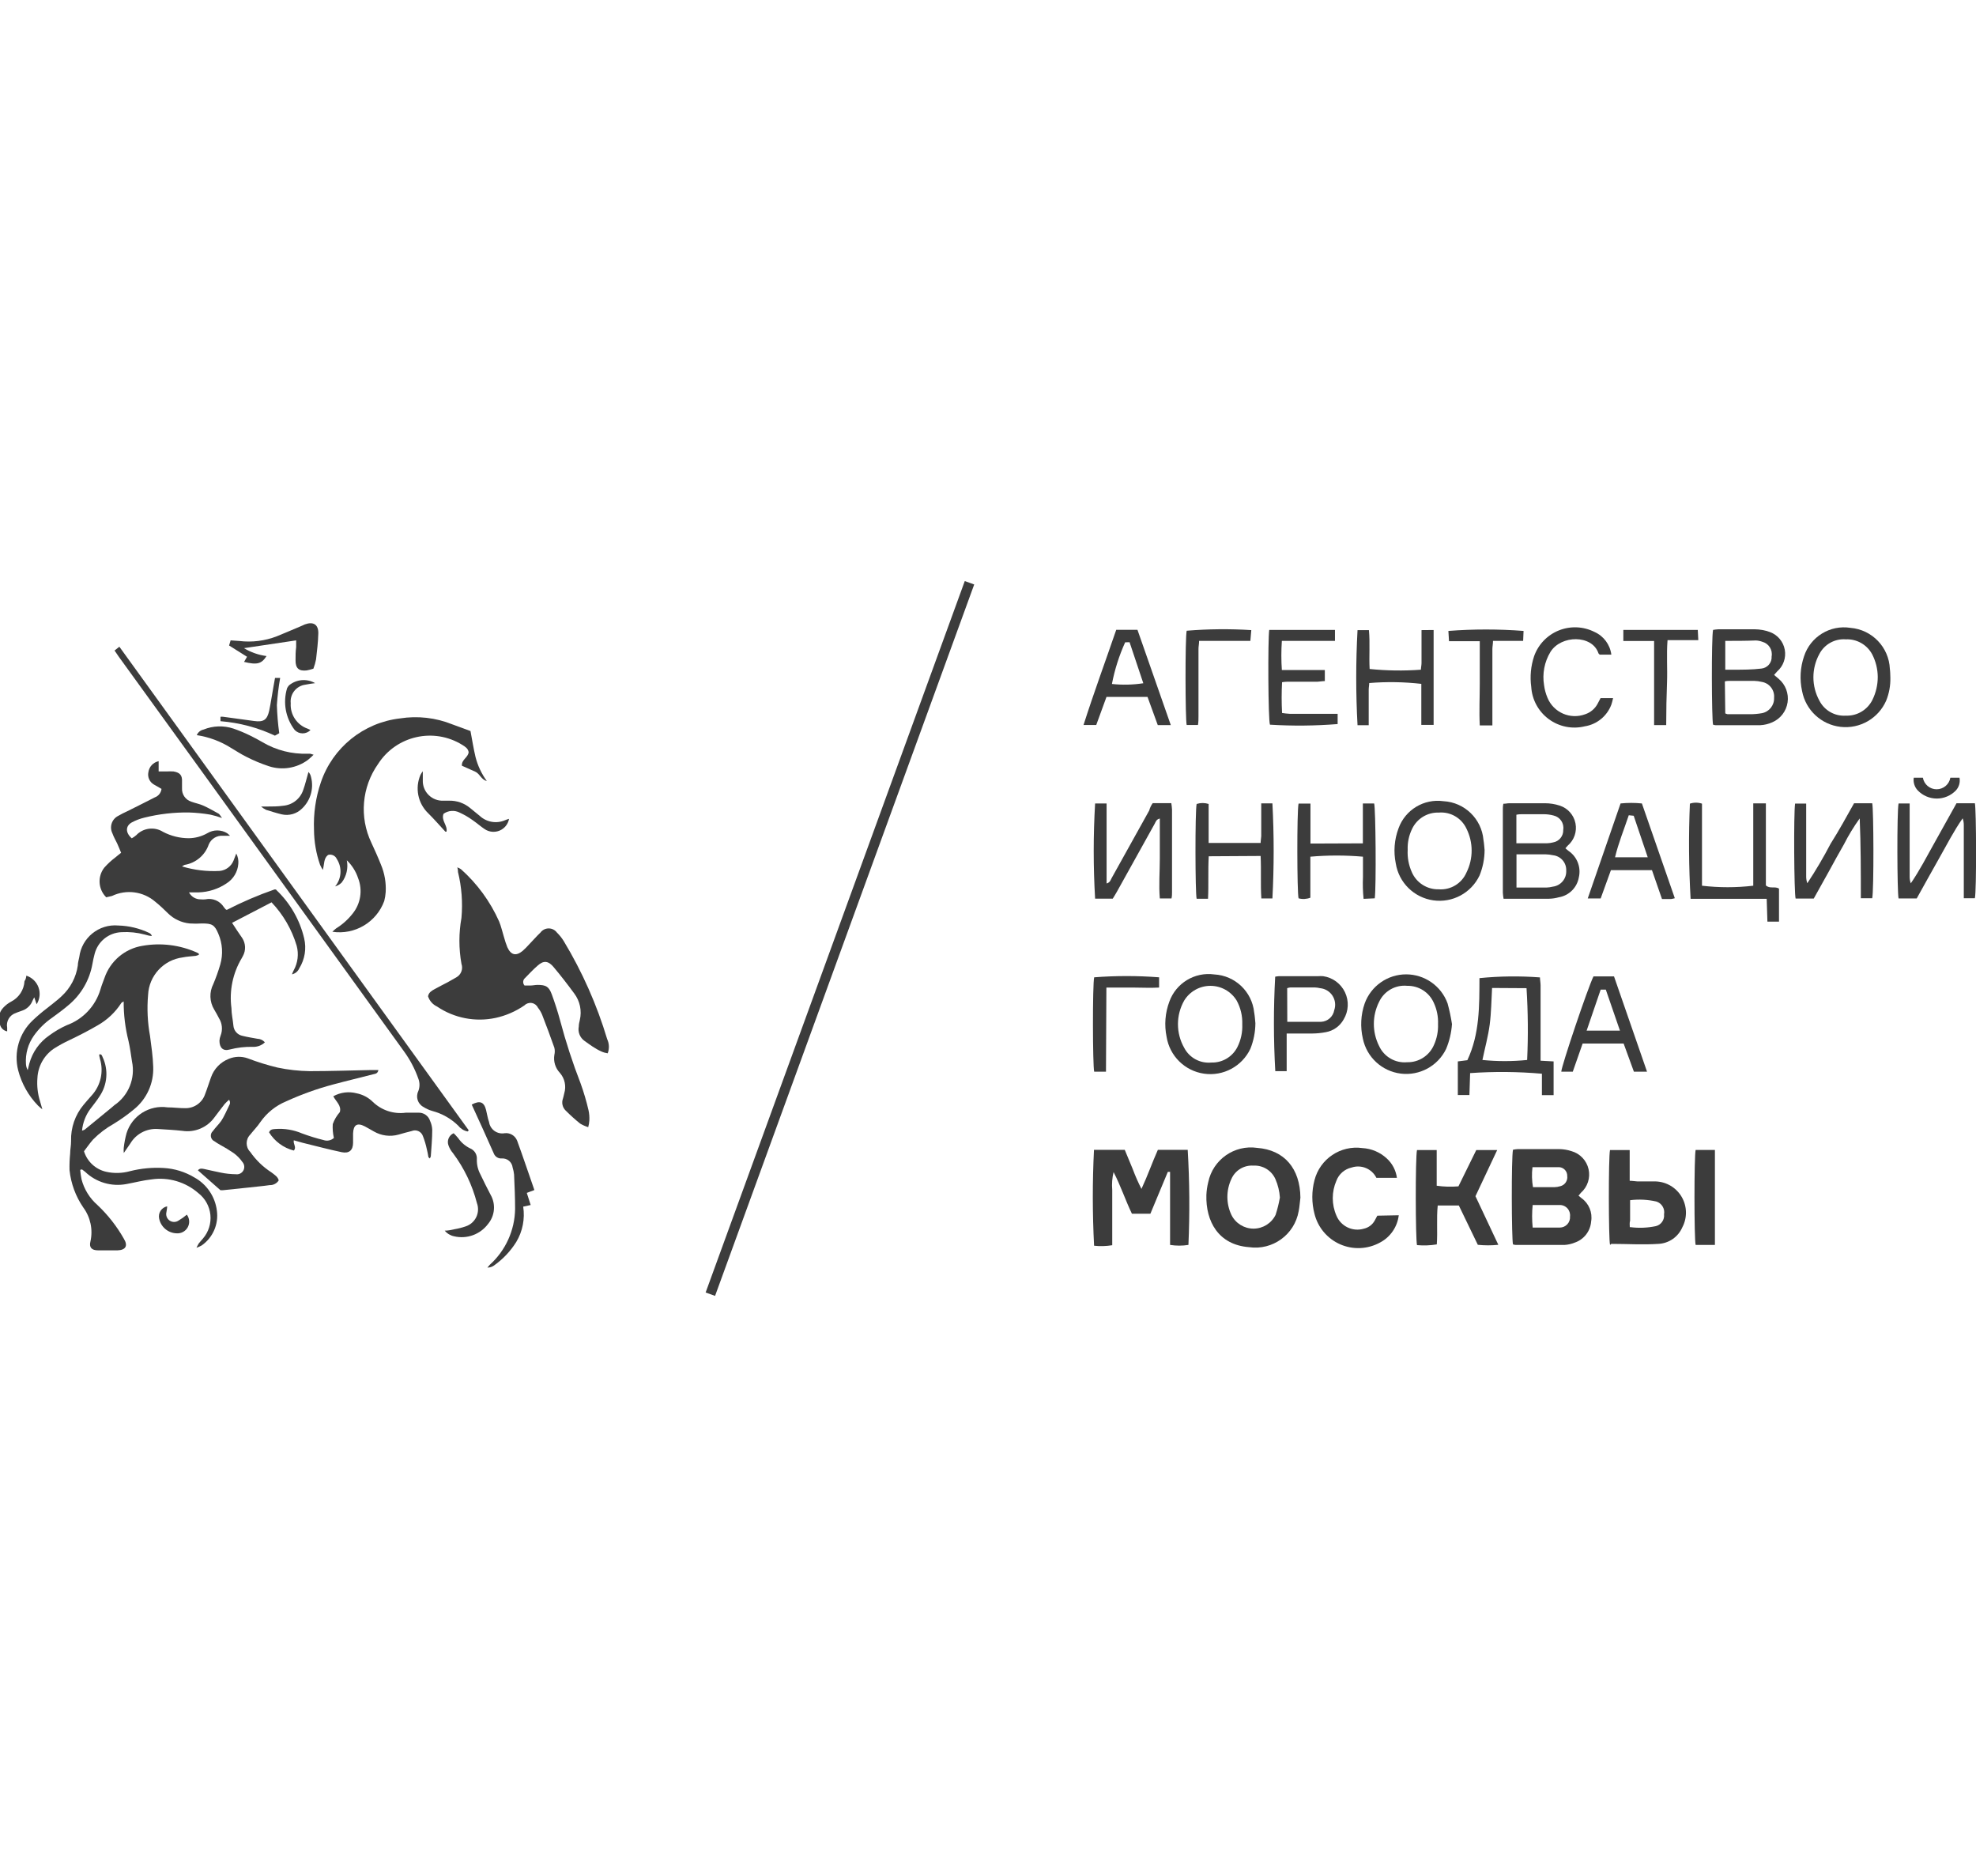
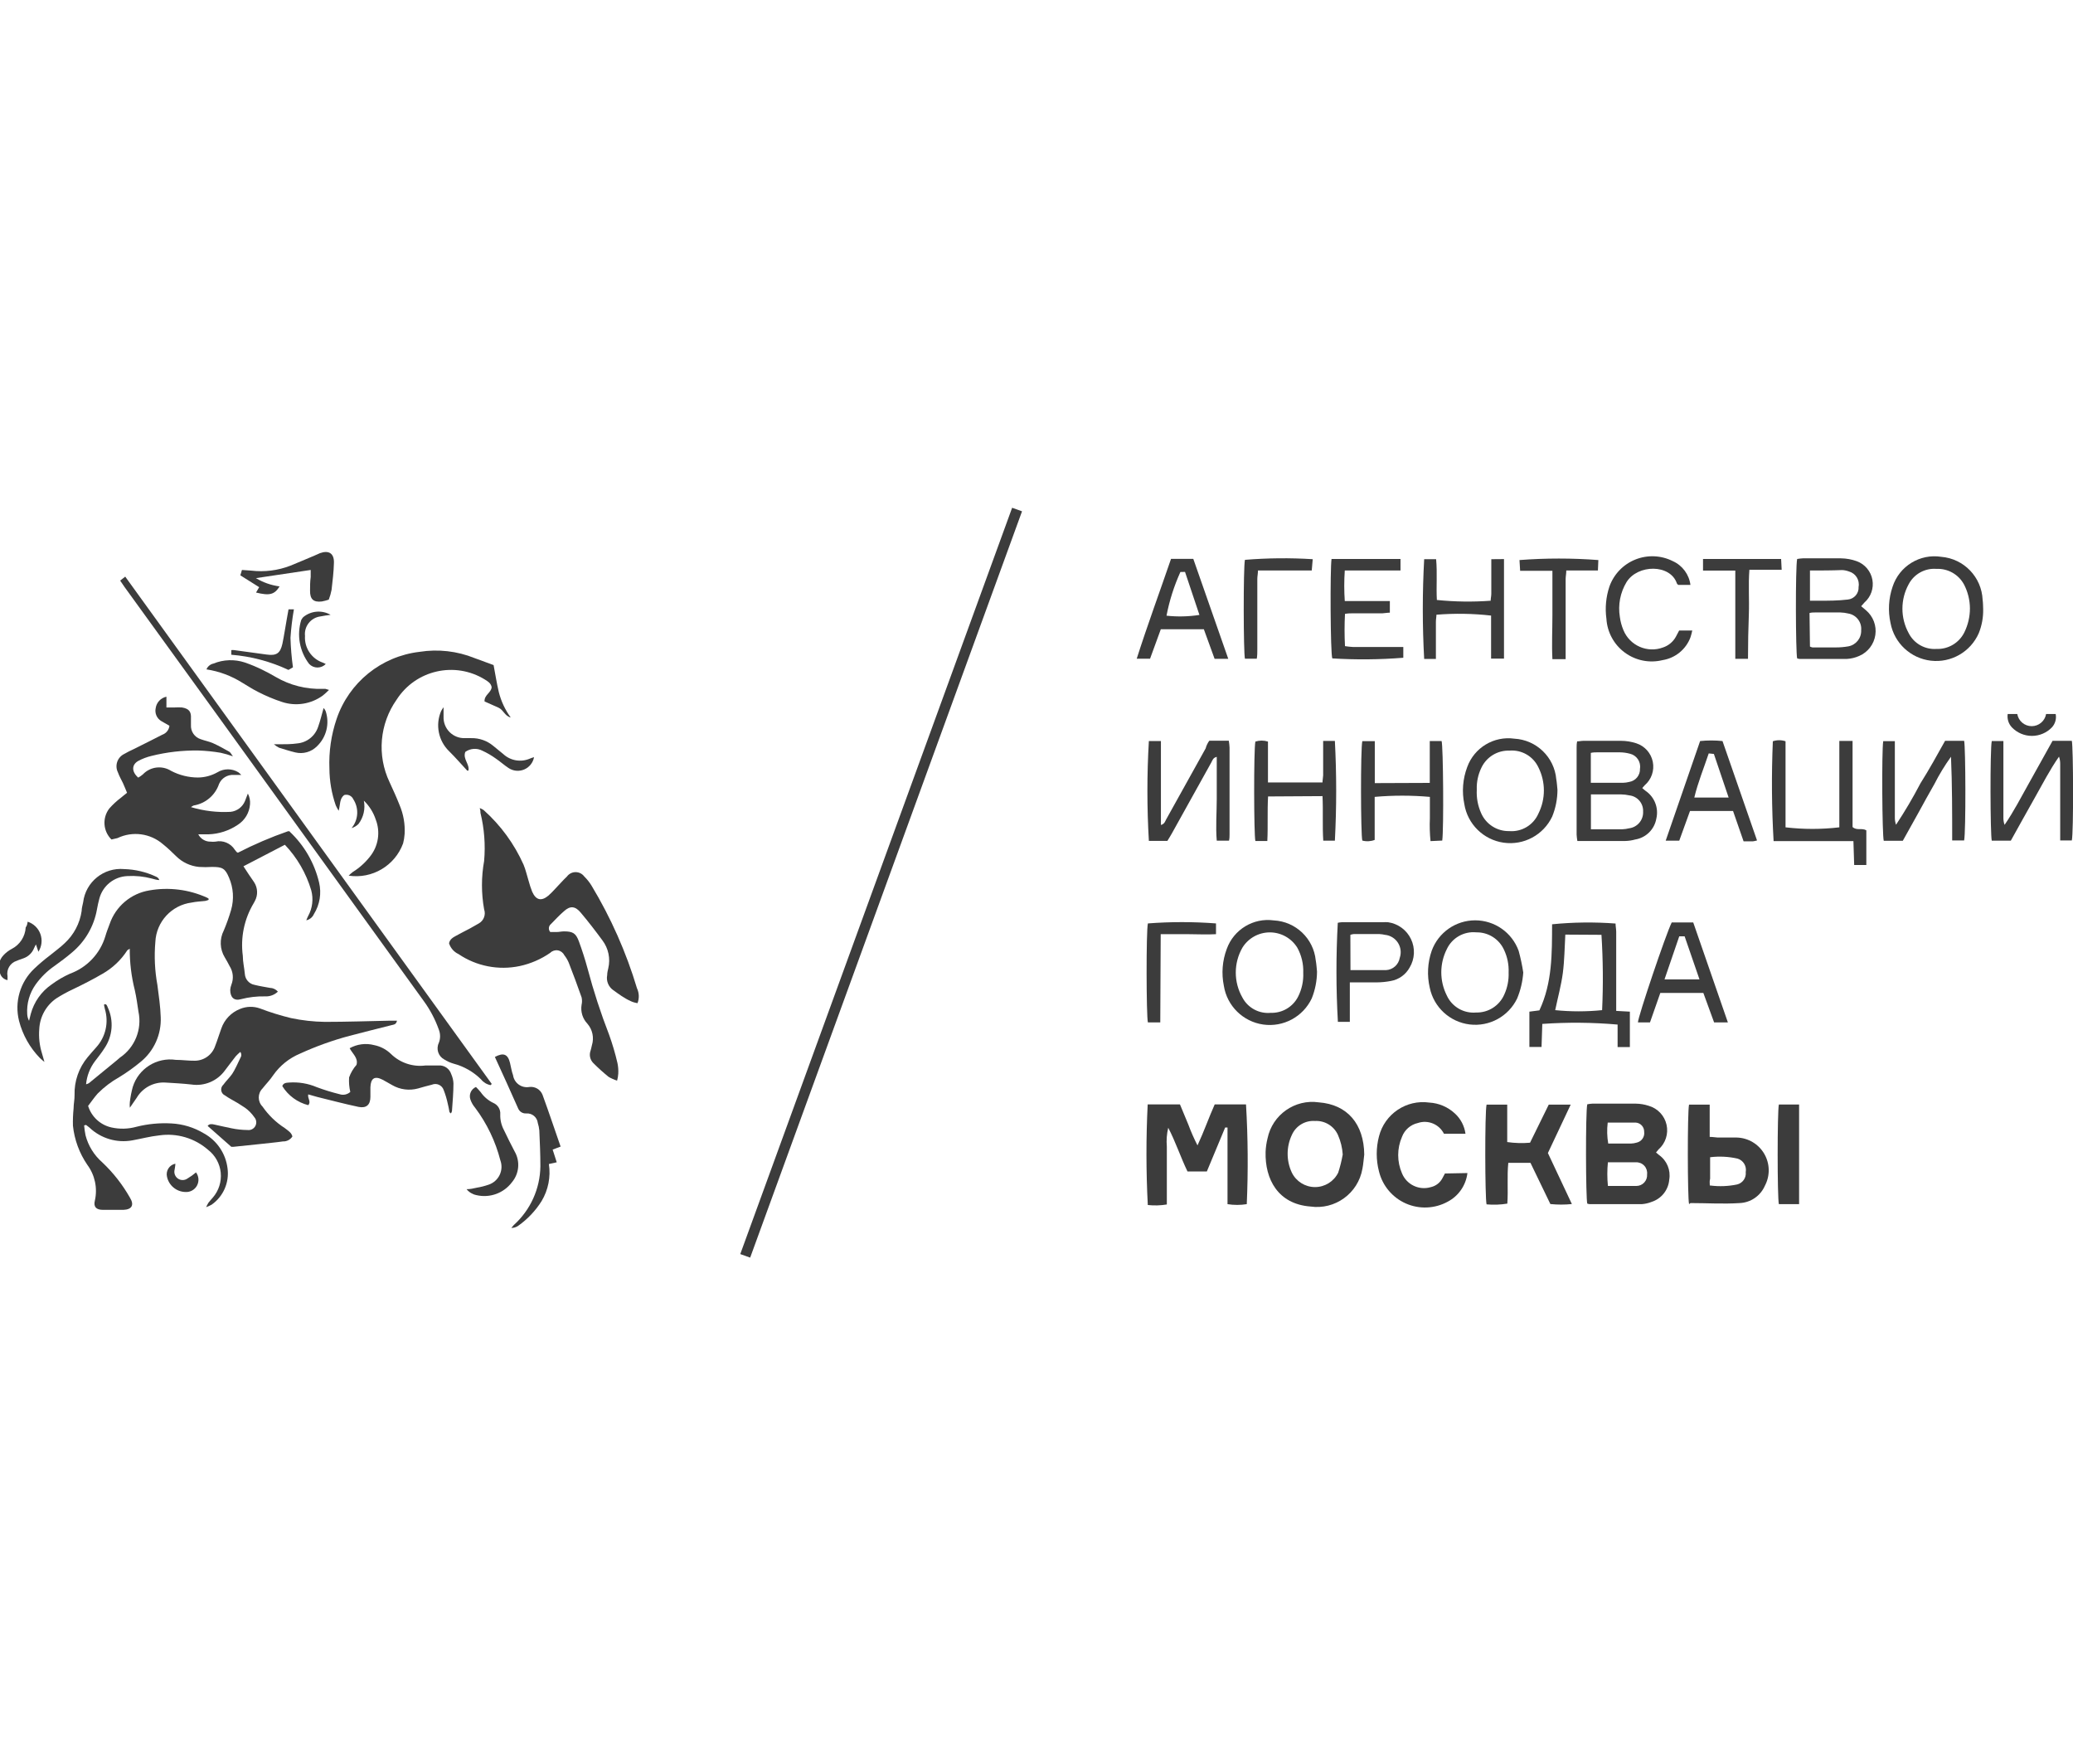
- <svg xmlns="http://www.w3.org/2000/svg" width="25.98mm" height="24.65mm" viewBox="0 0 192.69 69.86">
+ <svg xmlns="http://www.w3.org/2000/svg" width="28.98mm" height="24.65mm" viewBox="0 0 192.69 69.86">
  <g>
    <path d="M7.82,57.57a7.86,7.86,0,0,0,.13.92A5,5,0,0,0,9.5,61a14,14,0,0,1,2.58,3.29c.42.68.18,1.1-.61,1.13-.63,0-1.27,0-1.9,0s-.9-.28-.75-.87a4.07,4.07,0,0,0-.7-3.31A7.9,7.9,0,0,1,6.78,57.6,12.64,12.64,0,0,1,6.84,56c0-.42.1-.84.09-1.25a5.26,5.26,0,0,1,1.22-3.52c.25-.31.53-.61.79-.91a3.7,3.7,0,0,0,.81-3.56,2.37,2.37,0,0,1-.07-.31s0-.08,0-.13c.23-.06.27.13.33.27a3.86,3.86,0,0,1-.3,3.81c-.27.43-.59.82-.9,1.23A4.21,4.21,0,0,0,8,53.75a1.12,1.12,0,0,0,.26-.1l2.6-2.13c.1-.08.19-.17.29-.25A4.12,4.12,0,0,0,12.87,47c-.1-.67-.19-1.34-.34-2a15.43,15.43,0,0,1-.47-3.85c-.13.09-.21.11-.24.17a6.62,6.62,0,0,1-2.29,2.16c-.89.52-1.83,1-2.75,1.44a13.12,13.12,0,0,0-1.55.85,3.68,3.68,0,0,0-1.58,2.84,5.94,5.94,0,0,0,.25,2.26c.07.22.13.43.23.8a5.08,5.08,0,0,1-.42-.36,7.72,7.72,0,0,1-1.94-3.45A5,5,0,0,1,3.19,43a16.58,16.58,0,0,1,1.4-1.19c.47-.39,1-.76,1.42-1.17a5.06,5.06,0,0,0,1.58-3c0-.27.09-.54.14-.81a3.52,3.52,0,0,1,3.81-3.08,7.47,7.47,0,0,1,3,.72.5.5,0,0,1,.27.3c-.23,0-.47-.08-.7-.14a7.16,7.16,0,0,0-2.26-.23,2.81,2.81,0,0,0-2.62,2.11c-.09.33-.16.66-.22,1a6.73,6.73,0,0,1-2.33,4c-.51.44-1.06.84-1.61,1.24a7.11,7.11,0,0,0-1.76,1.73,4.28,4.28,0,0,0-.78,2.76,1.46,1.46,0,0,0,.17.61c.05-.21.11-.43.16-.64a4.87,4.87,0,0,1,1.94-2.74,9.24,9.24,0,0,1,1.71-1A5.33,5.33,0,0,0,9.79,40c.11-.39.26-.76.4-1.14a4.71,4.71,0,0,1,3.7-3.13,9.12,9.12,0,0,1,5.34.67.75.75,0,0,1,.16.1s0,0,0,.11a1.84,1.84,0,0,1-.31.1c-.42.05-.85.06-1.26.15a3.87,3.87,0,0,0-3.38,3.66,15,15,0,0,0,.19,4c.13,1,.28,2,.31,3a5.07,5.07,0,0,1-1.86,4.14,17,17,0,0,1-2,1.43,9.07,9.07,0,0,0-2,1.52c-.32.36-.59.76-.89,1.15a2.94,2.94,0,0,0,2.16,2,4.79,4.79,0,0,0,2.33-.06,10.78,10.78,0,0,1,3.27-.31,6.51,6.51,0,0,1,3,.92,4.3,4.3,0,0,1,2.2,3.25,3.54,3.54,0,0,1-1.48,3.38,3.11,3.11,0,0,1-.51.23,3.59,3.59,0,0,1,.22-.42c.13-.17.28-.32.41-.48a3.07,3.07,0,0,0-.45-4.43A5.67,5.67,0,0,0,14.8,58.5c-.84.09-1.66.31-2.49.46a4.58,4.58,0,0,1-4-1.19L8,57.53Z" style="fill: #3c3c3c" />
    <path d="M10.36,31a2.18,2.18,0,0,1-.2-2.88,7.27,7.27,0,0,1,1.08-1c.17-.15.35-.28.57-.46-.14-.33-.25-.62-.38-.9s-.34-.63-.47-1a1.27,1.27,0,0,1,.57-1.7,9.92,9.92,0,0,1,.9-.46c.89-.45,1.78-.88,2.66-1.34a1,1,0,0,0,.66-.83L15,20a1.12,1.12,0,0,1-.53-1.2,1.27,1.27,0,0,1,1-1.07v1l.75,0a5.75,5.75,0,0,1,.7,0c.65.11.86.39.83,1,0,.21,0,.42,0,.63a1.3,1.3,0,0,0,.91,1.32c.38.14.78.21,1.14.37.52.23,1,.51,1.51.79.11.06.17.21.34.43a9,9,0,0,0-1.14-.33,15.34,15.34,0,0,0-2.08-.21,17,17,0,0,0-4.34.5,5.11,5.11,0,0,0-1.24.47c-.62.35-.63,1,0,1.55a2.8,2.8,0,0,0,.43-.3,2.08,2.08,0,0,1,2.62-.33,5.41,5.41,0,0,0,2.5.62,3.76,3.76,0,0,0,1.82-.49,1.86,1.86,0,0,1,1.93,0,2.58,2.58,0,0,1,.28.25l-.69,0a1.39,1.39,0,0,0-1.38.84A3,3,0,0,1,18,27.84a1.41,1.41,0,0,0-.25.15,10.74,10.74,0,0,0,3.68.44,1.63,1.63,0,0,0,1.34-1c.08-.19.15-.39.27-.7a1.82,1.82,0,0,1,.2,1,2.47,2.47,0,0,1-1.13,1.9,5.17,5.17,0,0,1-2.74.89c-.29,0-.59,0-.94,0a1.26,1.26,0,0,0,1.15.68,2,2,0,0,0,.44,0,1.7,1.7,0,0,1,1.81.76,2.27,2.27,0,0,0,.16.2l.12.07a36.37,36.37,0,0,1,4.67-2c.1,0,.15,0,.18.07A9.49,9.49,0,0,1,29.66,35a3.85,3.85,0,0,1-.48,2.93,1,1,0,0,1-.71.58c.08-.18.11-.29.17-.39a3.22,3.22,0,0,0,.29-2.4,10.46,10.46,0,0,0-2.45-4.23l-3.85,2,.49.75c.16.25.34.48.5.73a1.71,1.71,0,0,1,.07,1.75,1.54,1.54,0,0,1-.12.22,7.56,7.56,0,0,0-1,4.87c0,.57.14,1.13.19,1.7a1.1,1.1,0,0,0,.9,1c.47.12,1,.2,1.43.28a1,1,0,0,1,.74.35,1.59,1.59,0,0,1-1.18.44,8.25,8.25,0,0,0-2.25.26c-.65.19-1-.18-1-.86a1.61,1.61,0,0,1,.11-.49,1.9,1.9,0,0,0-.16-1.71c-.15-.28-.29-.56-.46-.83a2.55,2.55,0,0,1-.09-2.49,17.54,17.54,0,0,0,.68-1.91,4.45,4.45,0,0,0-.19-3c-.37-.89-.64-1-1.59-1a9,9,0,0,1-1.2,0,3.49,3.49,0,0,1-2.13-1c-.39-.38-.79-.77-1.22-1.11a3.89,3.89,0,0,0-4.23-.57Z" style="fill: #3c3c3c" />
    <path d="M57.36,53.41a3.6,3.6,0,0,1-.79-.35,17.88,17.88,0,0,1-1.41-1.27,1.1,1.1,0,0,1-.26-1.18c.05-.16.08-.33.12-.49a2.1,2.1,0,0,0-.42-2,2.06,2.06,0,0,1-.54-1.76,1.52,1.52,0,0,0,0-.69q-.57-1.62-1.19-3.21a2.94,2.94,0,0,0-.42-.71.81.81,0,0,0-1.3-.22,7.93,7.93,0,0,1-2.83,1.23,7.42,7.42,0,0,1-5.7-1.11,1.66,1.66,0,0,1-.88-1c.07-.38.36-.54.63-.69.42-.24.86-.45,1.29-.68l.83-.47A1.09,1.09,0,0,0,45,37.49,12.69,12.69,0,0,1,45,33a13.72,13.72,0,0,0-.34-4.47c0-.12,0-.24-.07-.45a1.62,1.62,0,0,1,.36.18,15,15,0,0,1,3.72,5.09c.2.48.31,1,.47,1.51a9,9,0,0,0,.33,1c.35.78.85.9,1.5.36a7.93,7.93,0,0,0,.63-.63c.37-.38.71-.78,1.1-1.15a1,1,0,0,1,1.61,0,4.34,4.34,0,0,1,.67.84,41.69,41.69,0,0,1,4.23,9.55,1.76,1.76,0,0,1,.05,1.38,2.27,2.27,0,0,1-.62-.18C58,45.74,57.52,45.37,57,45a1.38,1.38,0,0,1-.56-1.4c0-.21.05-.42.1-.63A3.11,3.11,0,0,0,56,40.38c-.64-.87-1.3-1.73-2-2.56-.52-.64-1-.68-1.57-.16-.43.37-.82.79-1.22,1.2a.51.51,0,0,0-.06.74l.58,0c.23,0,.46-.06.69-.06.83,0,1.11.17,1.39.93s.58,1.68.81,2.54a58.45,58.45,0,0,0,2,6.14,23.2,23.2,0,0,1,.77,2.61,3.74,3.74,0,0,1,.08,1A3.12,3.12,0,0,1,57.36,53.41Z" style="fill: #3c3c3c" />
    <path d="M45.7,16.84c-.07-.37-.35-.53-.62-.7A6,6,0,0,0,36.87,18a7.62,7.62,0,0,0-.66,7.67c.33.71.65,1.42.94,2.15a6,6,0,0,1,.46,2.67,4.64,4.64,0,0,1-.14.87,4.65,4.65,0,0,1-5.06,3,3.7,3.7,0,0,1,.37-.33,6.18,6.18,0,0,0,1.6-1.43,3.48,3.48,0,0,0,.54-3.47,4.29,4.29,0,0,0-1.1-1.74,2.7,2.7,0,0,1-.5,2.17,1.51,1.51,0,0,1-.64.38,2.26,2.26,0,0,0,.16-2.68.71.71,0,0,0-.85-.39c-.44.34-.35.88-.51,1.46a4.28,4.28,0,0,1-.27-.5,10.61,10.61,0,0,1-.59-3.42,12.76,12.76,0,0,1,.67-4.62A9.27,9.27,0,0,1,39,13.56a9.63,9.63,0,0,1,5.11.58l1.77.65c.16.84.29,1.69.49,2.53a6.83,6.83,0,0,0,1.1,2.34c-.54-.12-.68-.71-1.13-.91l-1.3-.58C45,17.56,45.66,17.37,45.7,16.84Z" style="fill: #3c3c3c" />
    <path d="M27.18,58.6a1,1,0,0,1-.88.46c-.67.1-1.34.15-2,.23l-2.59.27h-.21l-2.2-1.94c.16-.21.39-.18.61-.13.54.11,1.07.25,1.61.35A7.7,7.7,0,0,0,23,58a.72.72,0,0,0,.64-1.19,3.57,3.57,0,0,0-.88-.89,14.91,14.91,0,0,0-1.3-.79,5.53,5.53,0,0,1-.54-.34.6.6,0,0,1-.16-1c.26-.36.59-.67.82-1s.57-1.08.83-1.63a.49.49,0,0,0-.07-.42,4.4,4.4,0,0,0-.43.41c-.34.43-.67.88-1,1.31a3.25,3.25,0,0,1-3.12,1.31c-.8-.09-1.6-.13-2.4-.18A2.89,2.89,0,0,0,12.71,55c-.19.27-.37.55-.64.93a2.42,2.42,0,0,1,0-.53A9.27,9.27,0,0,1,12.34,54a3.64,3.64,0,0,1,4-2.52c.59,0,1.18.09,1.77.08A2,2,0,0,0,20,50.19c.21-.53.37-1.08.57-1.62a3,3,0,0,1,1.74-1.82,2.57,2.57,0,0,1,1.85-.05,23.67,23.67,0,0,0,2.9.9,16.4,16.4,0,0,0,3.14.35c2,0,4-.07,6-.11.22,0,.44,0,.7,0-.07.36-.3.36-.49.41-1.31.34-2.63.65-3.93,1a29,29,0,0,0-4.59,1.65,5.74,5.74,0,0,0-2.49,2c-.29.44-.67.82-1,1.24a1.19,1.19,0,0,0,0,1.68,7.35,7.35,0,0,0,2.07,2C26.79,58.07,27.09,58.24,27.18,58.6Z" style="fill: #3c3c3c" />
    <path d="M94.08.17,95,.5,69.73,69.86l-.92-.33Z" style="fill: #3c3c3c" />
    <path d="M106.68,55.62h3l.78,1.88a17.88,17.88,0,0,0,.85,1.93c.62-1.33,1.05-2.58,1.6-3.81h2.91a90.37,90.37,0,0,1,.07,9.27,5.62,5.62,0,0,1-1.79,0c0-1.22,0-2.42,0-3.62s0-2.33,0-3.5l-.22,0-1.7,4.08h-1.8c-.64-1.32-1.1-2.74-1.79-4.06a5.46,5.46,0,0,0-.13,1.75c0,.59,0,1.18,0,1.78v3.6a6.42,6.42,0,0,1-1.77.05A91.89,91.89,0,0,1,106.68,55.62Z" style="fill: #3c3c3c" />
    <path d="M153.93,60.09l.29.24a2.32,2.32,0,0,1,.94,2.28,2.37,2.37,0,0,1-1.64,2.07,3,3,0,0,1-.92.21c-1.61,0-3.22,0-4.83,0a1,1,0,0,1-.23-.05c-.14-.49-.17-8.48,0-9.23a3.31,3.31,0,0,1,.47-.06c1.35,0,2.71,0,4.06,0a4,4,0,0,1,1.18.2,2.37,2.37,0,0,1,.91,4.06C154.07,59.91,154,60,153.93,60.09Zm-4.47.89a11,11,0,0,0,0,2.22c.92,0,1.78,0,2.64,0a1,1,0,0,0,1-1.08A1,1,0,0,0,152.07,61C151.23,61,150.39,61,149.46,61Zm0-1.72h2.12a2.14,2.14,0,0,0,.56-.09.9.9,0,0,0,.69-1,.84.84,0,0,0-.78-.86c-.86,0-1.72,0-2.61,0A6.69,6.69,0,0,0,149.49,59.27Z" style="fill: #3c3c3c" />
    <path d="M126.81,60.28c-.06.44-.08.88-.17,1.32a4.29,4.29,0,0,1-4.84,3.51c-3-.23-4.23-2.53-4.16-5.08a6.19,6.19,0,0,1,.18-1.25,4.25,4.25,0,0,1,4.77-3.35C125.25,55.63,126.78,57.45,126.81,60.28Zm-2,0a5.37,5.37,0,0,0-.44-1.81,2.21,2.21,0,0,0-2.14-1.31,2.18,2.18,0,0,0-2.15,1.3,4.11,4.11,0,0,0,0,3.5,2.4,2.4,0,0,0,4.31,0A12.18,12.18,0,0,0,124.8,60.32Z" style="fill: #3c3c3c" />
    <path d="M138.18,64.91c-.15-.55-.17-8.57,0-9.27h1.92v3.48a9.3,9.3,0,0,0,2.12.06l1.74-3.54H146l-2.12,4.5,2.23,4.74a9.66,9.66,0,0,1-2,0l-1.85-3.83h-2.06c-.13,1.26,0,2.51-.09,3.79A7.6,7.6,0,0,1,138.18,64.91Z" style="fill: #3c3c3c" />
    <path d="M45.6,53.83a1.5,1.5,0,0,1-.89-.54,5.69,5.69,0,0,0-2.56-1.46,3.35,3.35,0,0,1-.86-.39,1.17,1.17,0,0,1-.5-1.54,1.68,1.68,0,0,0,0-1.23A10.38,10.38,0,0,0,39.38,46L20,19.17,11.58,7.54c-.13-.19-.26-.38-.41-.6l.47-.37L45.71,53.72Z" style="fill: #3c3c3c" />
    <path d="M157,64.86c-.14-.49-.16-8.5,0-9.22h1.92v3c.3,0,.52.05.75.06.59,0,1.19,0,1.78,0a3.05,3.05,0,0,1,2.6,4.48,2.68,2.68,0,0,1-2.35,1.61c-1.52.1-3,0-4.57,0C157,64.91,157,64.88,157,64.86Zm2-1.7a7.47,7.47,0,0,0,2.47-.1,1.06,1.06,0,0,0,.8-1.15,1.1,1.1,0,0,0-.75-1.25,7.43,7.43,0,0,0-2.56-.13c0,.72,0,1.38,0,2C158.9,62.73,158.92,62.91,158.93,63.16Z" style="fill: #3c3c3c" />
    <path d="M151.5,47v3.29h-1.14c0-.39,0-.74,0-1.09s0-.67,0-1a44.48,44.48,0,0,0-7-.06l-.07,2.14h-1.13V47l.93-.12c1.21-2.57,1.17-5.32,1.18-8a33.82,33.82,0,0,1,5.9-.07c0,.25.06.51.06.78q0,3.27,0,6.54v.8Zm-6-7.16c-.07,1.24-.08,2.41-.23,3.56s-.47,2.3-.71,3.46a21.72,21.72,0,0,0,4.36,0,63.92,63.92,0,0,0-.06-7Z" style="fill: #3c3c3c" />
    <path d="M136.4,62a3.47,3.47,0,0,1-1.83,2.66,4.4,4.4,0,0,1-6.39-2.81,6.43,6.43,0,0,1,0-3.26,4.22,4.22,0,0,1,4.68-3.14,3.8,3.8,0,0,1,2.36,1,3.11,3.11,0,0,1,1,1.9h-2a2,2,0,0,0-2.43-1,2.05,2.05,0,0,0-1.47,1.28,4.25,4.25,0,0,0,0,3.4,2.21,2.21,0,0,0,2.67,1.28,1.61,1.61,0,0,0,1.08-.82l.24-.45Z" style="fill: #3c3c3c" />
    <path d="M41.78,56.34c-.05-.27-.09-.53-.16-.79a8,8,0,0,0-.38-1.27.82.82,0,0,0-1.1-.49c-.43.1-.86.23-1.29.35a3.13,3.13,0,0,1-2.39-.31c-.3-.16-.58-.34-.89-.5-.74-.38-1.11-.15-1.14.7,0,.3,0,.59,0,.89,0,.74-.38,1.08-1.11.93-1.28-.27-2.55-.61-3.82-.92l-.85-.24c-.08.37.3.68,0,1a4,4,0,0,1-2.41-1.77c.1-.3.36-.31.61-.33a5.56,5.56,0,0,1,2.6.43,19.2,19.2,0,0,0,2.11.65,1,1,0,0,0,1-.21,4.6,4.6,0,0,1-.11-1.35,3.62,3.62,0,0,1,.69-1.17c.17-.63-.35-1-.64-1.54a3.07,3.07,0,0,1,2.28-.29,3.11,3.11,0,0,1,1.56.82A3.88,3.88,0,0,0,39.57,52c.4,0,.8,0,1.2,0a1.15,1.15,0,0,1,1.17.8,2.34,2.34,0,0,1,.21.86c0,.86-.08,1.73-.14,2.59a.63.63,0,0,1-.1.21Z" style="fill: #3c3c3c" />
    <path d="M173,9.32l.45.38a2.52,2.52,0,0,1-.63,4.24,3.26,3.26,0,0,1-1.16.28c-1.46,0-2.92,0-4.38,0a1,1,0,0,1-.23-.05c-.14-.51-.17-8.52,0-9.24a4.61,4.61,0,0,1,.52-.06c1.18,0,2.37,0,3.55,0a4.47,4.47,0,0,1,1.48.27,2.27,2.27,0,0,1,.7,3.84Zm-4.76,3.75a1,1,0,0,0,.23.08c.72,0,1.44,0,2.15,0a6.64,6.64,0,0,0,1.19-.1A1.46,1.46,0,0,0,173,11.55,1.44,1.44,0,0,0,171.81,10a3.54,3.54,0,0,0-.75-.1c-.78,0-1.56,0-2.34,0-.16,0-.32,0-.52.05Zm0-7.08c0,.94,0,1.85,0,2.82.3,0,.55,0,.8,0,.91,0,1.82,0,2.72-.11a1.11,1.11,0,0,0,1-1.18,1.25,1.25,0,0,0-.9-1.43,2.09,2.09,0,0,0-.62-.13C170.24,6,169.27,6,168.18,6Z" style="fill: #3c3c3c" />
    <path d="M152.65,26.22c.12.1.21.19.31.26a2.44,2.44,0,0,1,1,2.58A2.38,2.38,0,0,1,152,31a3.83,3.83,0,0,1-.94.14c-1.35,0-2.71,0-4.06,0a3.83,3.83,0,0,1-.38,0,5.18,5.18,0,0,1-.07-.6q0-4,0-8.06c0-.19,0-.37.05-.6.22,0,.4-.05.58-.05,1.16,0,2.33,0,3.49,0a4.6,4.6,0,0,1,1.43.23,2.28,2.28,0,0,1,.78,3.9C152.83,26,152.76,26.11,152.65,26.22Zm-4.77,3.83h2.92a3.09,3.09,0,0,0,.63-.09,1.49,1.49,0,0,0,1.3-1.56,1.44,1.44,0,0,0-1.28-1.5,3.69,3.69,0,0,0-.75-.09h-2.82Zm0-4.32h3a2.63,2.63,0,0,0,.56-.08,1.19,1.19,0,0,0,1-1.23,1.23,1.23,0,0,0-.93-1.39,3.7,3.7,0,0,0-.93-.13c-.72,0-1.43,0-2.15,0-.16,0-.32,0-.56.05v2.8Z" style="fill: #3c3c3c" />
    <path d="M112.41,21.82h1.81a6,6,0,0,1,.07.63q0,4,0,8.06c0,.19,0,.37-.05.6H113.1c-.11-1.31,0-2.6,0-3.88s0-2.57,0-3.91c-.35.08-.4.33-.5.51l-3.67,6.6c-.13.24-.28.47-.42.7h-1.72a79,79,0,0,1,0-9.28h1.12c0,2.61,0,5.18,0,7.8.34-.09.39-.34.49-.52l3.67-6.6C112.13,22.28,112.27,22,112.41,21.82Z" style="fill: #3c3c3c" />
    <path d="M173.48,30.15v3.22h-1.13l-.07-2.22h-7.42a92.75,92.75,0,0,1-.07-9.28,1.86,1.86,0,0,1,1.18,0c0,1.34,0,2.69,0,4s0,2.66,0,4a21.4,21.4,0,0,0,5,0V21.84h1.23v8C172.59,30.2,173.07,29.9,173.48,30.15Z" style="fill: #3c3c3c" />
    <path d="M180.8,21.83h1.77c.14.51.17,8.47,0,9.26h-1.11c0-2.6,0-5.18-.11-7.78a19,19,0,0,0-1.54,2.53c-.5.88-1,1.77-1.48,2.66l-1.46,2.62h-1.77c-.15-.48-.2-8.34-.05-9.26h1.08c0,.24,0,.49,0,.73,0,2.12,0,4.23,0,6.35a2,2,0,0,0,.11.69,42.57,42.57,0,0,0,2.27-3.85C179.34,24.47,180.06,23.15,180.8,21.83Z" style="fill: #3c3c3c" />
    <path d="M190.79,21.83h1.79c.14.53.17,8.54,0,9.26h-1.08c0-.27,0-.52,0-.76q0-3.17,0-6.35a2,2,0,0,0-.11-.68c-.87,1.24-1.54,2.57-2.28,3.87s-1.46,2.62-2.2,3.94h-1.77c-.14-.52-.17-8.51,0-9.26h1.08c0,.27,0,.51,0,.76q0,3.17,0,6.35a1.91,1.91,0,0,0,.11.68c.86-1.25,1.54-2.58,2.27-3.88S190.06,23.13,190.79,21.83Z" style="fill: #3c3c3c" />
    <path d="M122.42,43.28a6.79,6.79,0,0,1-.49,2.49,4.32,4.32,0,0,1-8.17-1.17,6.2,6.2,0,0,1,.27-3.43,4.06,4.06,0,0,1,4.38-2.65,4.13,4.13,0,0,1,3.89,3.7C122.37,42.6,122.39,43,122.42,43.28Zm-1.28.1a4.47,4.47,0,0,0-.55-2.32,3,3,0,0,0-5.11,0,4.67,4.67,0,0,0,0,4.62,2.69,2.69,0,0,0,2.64,1.43,2.75,2.75,0,0,0,2.54-1.5A4.51,4.51,0,0,0,121.14,43.38Z" style="fill: #3c3c3c" />
    <path d="M141.59,43.36a7.67,7.67,0,0,1-.57,2.42,4.32,4.32,0,0,1-8.12-1,6.19,6.19,0,0,1,.18-3.44,4.3,4.3,0,0,1,8.08,0A17.65,17.65,0,0,1,141.59,43.36Zm-1.36,0a4.49,4.49,0,0,0-.42-2.09,2.77,2.77,0,0,0-2.58-1.64,2.73,2.73,0,0,0-2.75,1.57,4.78,4.78,0,0,0,0,4.29,2.73,2.73,0,0,0,2.73,1.59,2.78,2.78,0,0,0,2.62-1.68A4.51,4.51,0,0,0,140.23,43.37Z" style="fill: #3c3c3c" />
    <path d="M144.77,26.39a6.64,6.64,0,0,1-.49,2.48,4.32,4.32,0,0,1-8.17-1.17,6.19,6.19,0,0,1,.27-3.43,4.06,4.06,0,0,1,4.38-2.64,4.14,4.14,0,0,1,3.9,3.77C144.72,25.74,144.74,26.1,144.77,26.39Zm-7.5,0a4.69,4.69,0,0,0,.4,2.15,2.78,2.78,0,0,0,2.62,1.68A2.72,2.72,0,0,0,143,28.59a4.79,4.79,0,0,0,0-4.29,2.72,2.72,0,0,0-2.69-1.56,2.78,2.78,0,0,0-2.61,1.59A4.27,4.27,0,0,0,137.27,26.36Z" style="fill: #3c3c3c" />
    <path d="M184.34,9.6a5.63,5.63,0,0,1-.41,2.23,4.32,4.32,0,0,1-8.2-.94,6.27,6.27,0,0,1,.19-3.38,4.09,4.09,0,0,1,4.53-2.78,4.19,4.19,0,0,1,3.84,4C184.33,9,184.33,9.32,184.34,9.6Zm-1.23-.08a4.9,4.9,0,0,0-.55-2.22A2.77,2.77,0,0,0,180,5.85a2.68,2.68,0,0,0-2.58,1.42,4.73,4.73,0,0,0,0,4.56A2.69,2.69,0,0,0,180,13.29a2.77,2.77,0,0,0,2.59-1.54A5.05,5.05,0,0,0,183.11,9.51Z" style="fill: #3c3c3c" />
    <path d="M139.8,4.94v9.25h-1.2v-4a26.21,26.21,0,0,0-5.08-.08c0,.2-.05.43-.05.65,0,.91,0,1.82,0,2.73,0,.23,0,.46,0,.73h-1.09a84.58,84.58,0,0,1,0-9.27h1.11c.12,1.28,0,2.55.07,3.79a28.57,28.57,0,0,0,5,.07c0-.2.06-.43.06-.65,0-.83,0-1.65,0-2.48,0-.23,0-.46,0-.73Z" style="fill: #3c3c3c" />
    <path d="M117.87,27c-.08,1.43,0,2.78-.07,4.14h-1.11c-.14-.52-.16-8.52,0-9.24a1.92,1.92,0,0,1,1.17,0V25.7h5.07c0-.22.05-.44.06-.66,0-.82,0-1.65,0-2.47,0-.23,0-.45,0-.73h1.09a88.43,88.43,0,0,1,0,9.27H123c-.09-1.38,0-2.74-.07-4.14Z" style="fill: #3c3c3c" />
    <path d="M132.9,25.74V21.85H134c.15.44.21,8.16.06,9.25l-1.09.05a14.62,14.62,0,0,1-.06-2.11c0-.67,0-1.35,0-2a29.34,29.34,0,0,0-5.13,0c0,.65,0,1.32,0,2s0,1.35,0,2a1.86,1.86,0,0,1-1.15.06c-.15-.51-.17-8.52,0-9.24h1.16v3.9C129.5,25.75,131.16,25.75,132.9,25.74Z" style="fill: #3c3c3c" />
    <path d="M123.77,4.93h6.41V6H125a20.72,20.72,0,0,0,0,2.84l4.19,0V9.92c-.24,0-.46.05-.69.06h-2.73c-.23,0-.45,0-.75.05a28.36,28.36,0,0,0,0,3,7.36,7.36,0,0,0,.75.08h3.87c.25,0,.5,0,.8,0v1a46.85,46.85,0,0,1-6.6.06C123.66,13.72,123.63,5.8,123.77,4.93Z" style="fill: #3c3c3c" />
    <path d="M114.17,14.21H112.9l-1-2.75h-4l-1,2.74h-1.24c1-3.13,2.13-6.19,3.19-9.28h2.07Zm-4.45-8.07a18.17,18.17,0,0,0-1.29,4.06,11.71,11.71,0,0,0,3.06-.07l-1.34-4Z" style="fill: #3c3c3c" />
    <path d="M161.09,28.35h-4l-1,2.76h-1.26l3.2-9.26a10.22,10.22,0,0,1,2.08,0l3.21,9.24a2.68,2.68,0,0,1-.38.08h-.87ZM158.83,23c-.46,1.38-1,2.68-1.34,4.1,1.1,0,2.1,0,3.19,0l-1.37-4.05Z" style="fill: #3c3c3c" />
    <path d="M155.39,38.71h2L160.61,48h-1.28l-1-2.74h-4L153.37,48h-1.12C152.24,47.52,154.87,39.73,155.39,38.71ZM154.72,44c1.12,0,2.14,0,3.25,0L156.59,40h-.5Z" style="fill: #3c3c3c" />
    <path d="M124.35,38.74a2.53,2.53,0,0,1,.36-.05h3.81a3.35,3.35,0,0,1,.51,0,2.8,2.8,0,0,1,2,4.21,2.49,2.49,0,0,1-1.75,1.25,7.28,7.28,0,0,1-1.32.13c-.8,0-1.6,0-2.49,0l0,3.67h-1.11A82.77,82.77,0,0,1,124.35,38.74Zm1.18,4.4c1.15,0,2.23,0,3.3,0A1.37,1.37,0,0,0,130.11,42a1.62,1.62,0,0,0-1.38-2.14,2.73,2.73,0,0,0-.5-.07h-2.41a1.31,1.31,0,0,0-.3.07Z" style="fill: #3c3c3c" />
    <path d="M157.13,7.34H156s-.11-.08-.13-.14c-.61-1.81-3.64-1.79-4.68-.12a4.76,4.76,0,0,0-.62,3.24,4.68,4.68,0,0,0,.33,1.22,2.89,2.89,0,0,0,3.69,1.61,2.13,2.13,0,0,0,1.19-1c.1-.18.19-.37.3-.57h1.22a5.75,5.75,0,0,1-.17.64,3.33,3.33,0,0,1-2.59,2.11,4.22,4.22,0,0,1-5.22-3.84,6.63,6.63,0,0,1,.28-3,4.23,4.23,0,0,1,5.89-2.36A2.81,2.81,0,0,1,157.13,7.34Z" style="fill: #3c3c3c" />
    <path d="M46,51.21c.8-.43,1.2-.26,1.4.53.1.39.15.79.29,1.17A1.3,1.3,0,0,0,49.21,54a1.16,1.16,0,0,1,1.22.73c.58,1.58,1.11,3.18,1.68,4.81l-.74.28L51.75,61l-.73.16a5.18,5.18,0,0,1-.68,3.45,8.05,8.05,0,0,1-2.17,2.29,1.08,1.08,0,0,1-.64.2,3.13,3.13,0,0,1,.23-.27,7.48,7.48,0,0,0,2.47-5.45c0-1.12-.05-2.24-.1-3.35a3.36,3.36,0,0,0-.14-.68,1,1,0,0,0-1.07-.89.76.76,0,0,1-.76-.47C47.45,54.4,46.75,52.82,46,51.21Z" style="fill: #3c3c3c" />
    <path d="M165.35,64.89c-.15-.58-.15-8.63,0-9.26h1.88v9.26Z" style="fill: #3c3c3c" />
    <path d="M148.53,6h-2.94c0,.31-.06.55-.06.8,0,2.2,0,4.4,0,6.6,0,.27,0,.54,0,.84H144.3c-.07-1.37,0-2.72,0-4.07s0-2.7,0-4.14h-3l-.06-1a48.09,48.09,0,0,1,7.33,0Z" style="fill: #3c3c3c" />
    <path d="M30.58,17.1a7.12,7.12,0,0,1-.56.51,4.2,4.2,0,0,1-3.8.61A15.13,15.13,0,0,1,24,17.29c-.51-.25-1-.58-1.48-.86a8.69,8.69,0,0,0-3.33-1.24.91.91,0,0,1,.65-.54,4.22,4.22,0,0,1,2.92-.1,14.14,14.14,0,0,1,1.63.68c.42.2.83.43,1.23.66A8.11,8.11,0,0,0,30,17h.25Z" style="fill: #3c3c3c" />
    <path d="M107.85,48H106.7c-.15-.54-.17-8.54,0-9.2a41.51,41.51,0,0,1,6.33,0v1c-.87.05-1.72,0-2.55,0l-2.59,0Z" style="fill: #3c3c3c" />
    <path d="M121.93,6h-5c0,.3-.06.54-.06.78,0,2.2,0,4.4,0,6.59,0,.27,0,.54-.05.83h-1.1c-.14-.52-.16-8.51,0-9.19a43.62,43.62,0,0,1,6.3-.06Z" style="fill: #3c3c3c" />
    <path d="M162.48,14.21H161.3c0-.25,0-.49,0-.73q0-3.33,0-6.66c0-.25,0-.5,0-.81h-3V4.93h7.26l.05,1h-3c-.11,1.43,0,2.77-.05,4.12S162.48,12.77,162.48,14.21Z" style="fill: #3c3c3c" />
    <path d="M43.37,63.5c.34,0,.65-.07.95-.14a6.67,6.67,0,0,0,1.1-.28,1.75,1.75,0,0,0,1.09-2.26,13.93,13.93,0,0,0-2.34-4.88,2.38,2.38,0,0,1-.44-.76A.94.94,0,0,1,44.24,54a6.28,6.28,0,0,1,.44.48,3,3,0,0,0,1.17,1,1.06,1.06,0,0,1,.65,1.07A2.89,2.89,0,0,0,46.84,58c.33.68.66,1.37,1,2a2.5,2.5,0,0,1-.25,2.85,3.21,3.21,0,0,1-3.31,1.2A1.58,1.58,0,0,1,43.37,63.5Z" style="fill: #3c3c3c" />
    <path d="M23.79,6.71a5.72,5.72,0,0,0,2.2.77c-.48.76-.92.88-2.19.57l.29-.5L22.34,6.45l.15-.5.85.06A7.6,7.6,0,0,0,27,5.55c.74-.3,1.48-.62,2.22-.93.18-.07.35-.16.52-.23.8-.29,1.32,0,1.3.88S30.91,7,30.82,7.8a5.26,5.26,0,0,1-.26.91,4.75,4.75,0,0,1-.65.17c-.77.09-1.1-.21-1.09-1,0-.42,0-.84.06-1.27,0-.23,0-.45,0-.66Z" style="fill: #3c3c3c" />
    <path d="M49.64,23.35a1.54,1.54,0,0,1-2.38,1c-.41-.27-.77-.6-1.17-.87a7.37,7.37,0,0,0-1.25-.73,1.52,1.52,0,0,0-1.59.11c-.25.67.42,1.13.29,1.74,0,0-.1,0-.11,0-.56-.6-1.1-1.23-1.68-1.8A3.35,3.35,0,0,1,41,19.07a2.18,2.18,0,0,1,.23-.36c0,.39,0,.63,0,.87a1.92,1.92,0,0,0,2,2h.57a3.09,3.09,0,0,1,2.05.72l.93.76a2.29,2.29,0,0,0,2.48.42A3.23,3.23,0,0,1,49.64,23.35Z" style="fill: #3c3c3c" />
    <path d="M2.57,38.64a1.87,1.87,0,0,1,1,2.79l-.23-.68c-.08.16-.14.26-.18.36a1.64,1.64,0,0,1-1,.94c-.19.08-.4.13-.59.22a1.25,1.25,0,0,0-.87,1.44c0,.1,0,.2,0,.36a.88.88,0,0,1-.69-.62,1.56,1.56,0,0,1,.33-1.71,2.81,2.81,0,0,1,.75-.57,2.4,2.4,0,0,0,1.3-2C2.52,39,2.54,38.83,2.57,38.64Z" style="fill: #3c3c3c" />
    <path d="M21.5,13.83l0-.43a1,1,0,0,1,.27,0l3,.41c.92.13,1.28-.1,1.48-1,.16-.76.27-1.54.41-2.31l.16-.89h.5A24.67,24.67,0,0,0,27,12.26,25.38,25.38,0,0,0,27.23,15l-.42.24A15.36,15.36,0,0,0,21.5,13.83Z" style="fill: #3c3c3c" />
    <path d="M186.62,19.34h.89a1.36,1.36,0,0,0,2.68,0h.89a1.43,1.43,0,0,1-.35,1.24,2.58,2.58,0,0,1-3.72,0A1.49,1.49,0,0,1,186.62,19.34Z" style="fill: #3c3c3c" />
    <path d="M25.46,22.15H26c.55,0,1.1,0,1.64-.08a2.25,2.25,0,0,0,1.93-1.54c.2-.55.33-1.13.51-1.75a1.08,1.08,0,0,1,.19.29,3.14,3.14,0,0,1-.81,3.27,2.13,2.13,0,0,1-2,.57c-.51-.12-1-.28-1.52-.44A2.33,2.33,0,0,1,25.46,22.15Z" style="fill: #3c3c3c" />
    <path d="M30.73,10.12c-.33.05-.64.08-.95.15a1.65,1.65,0,0,0-1.43,1.81A2.46,2.46,0,0,0,30,14.56l.28.13a1.07,1.07,0,0,1-1.54,0A4.53,4.53,0,0,1,28,10.6a1.38,1.38,0,0,1,.18-.26A2.24,2.24,0,0,1,30.73,10.12Z" style="fill: #3c3c3c" />
    <path d="M18.22,61.94a1.14,1.14,0,0,1-1,1.82,1.79,1.79,0,0,1-1.7-1.43,1,1,0,0,1,.78-1.2c0,.2-.05.38-.07.56a.77.77,0,0,0,1.19.82A5.66,5.66,0,0,0,18.22,61.94Z" style="fill: #3c3c3c" />
  </g>
</svg>
